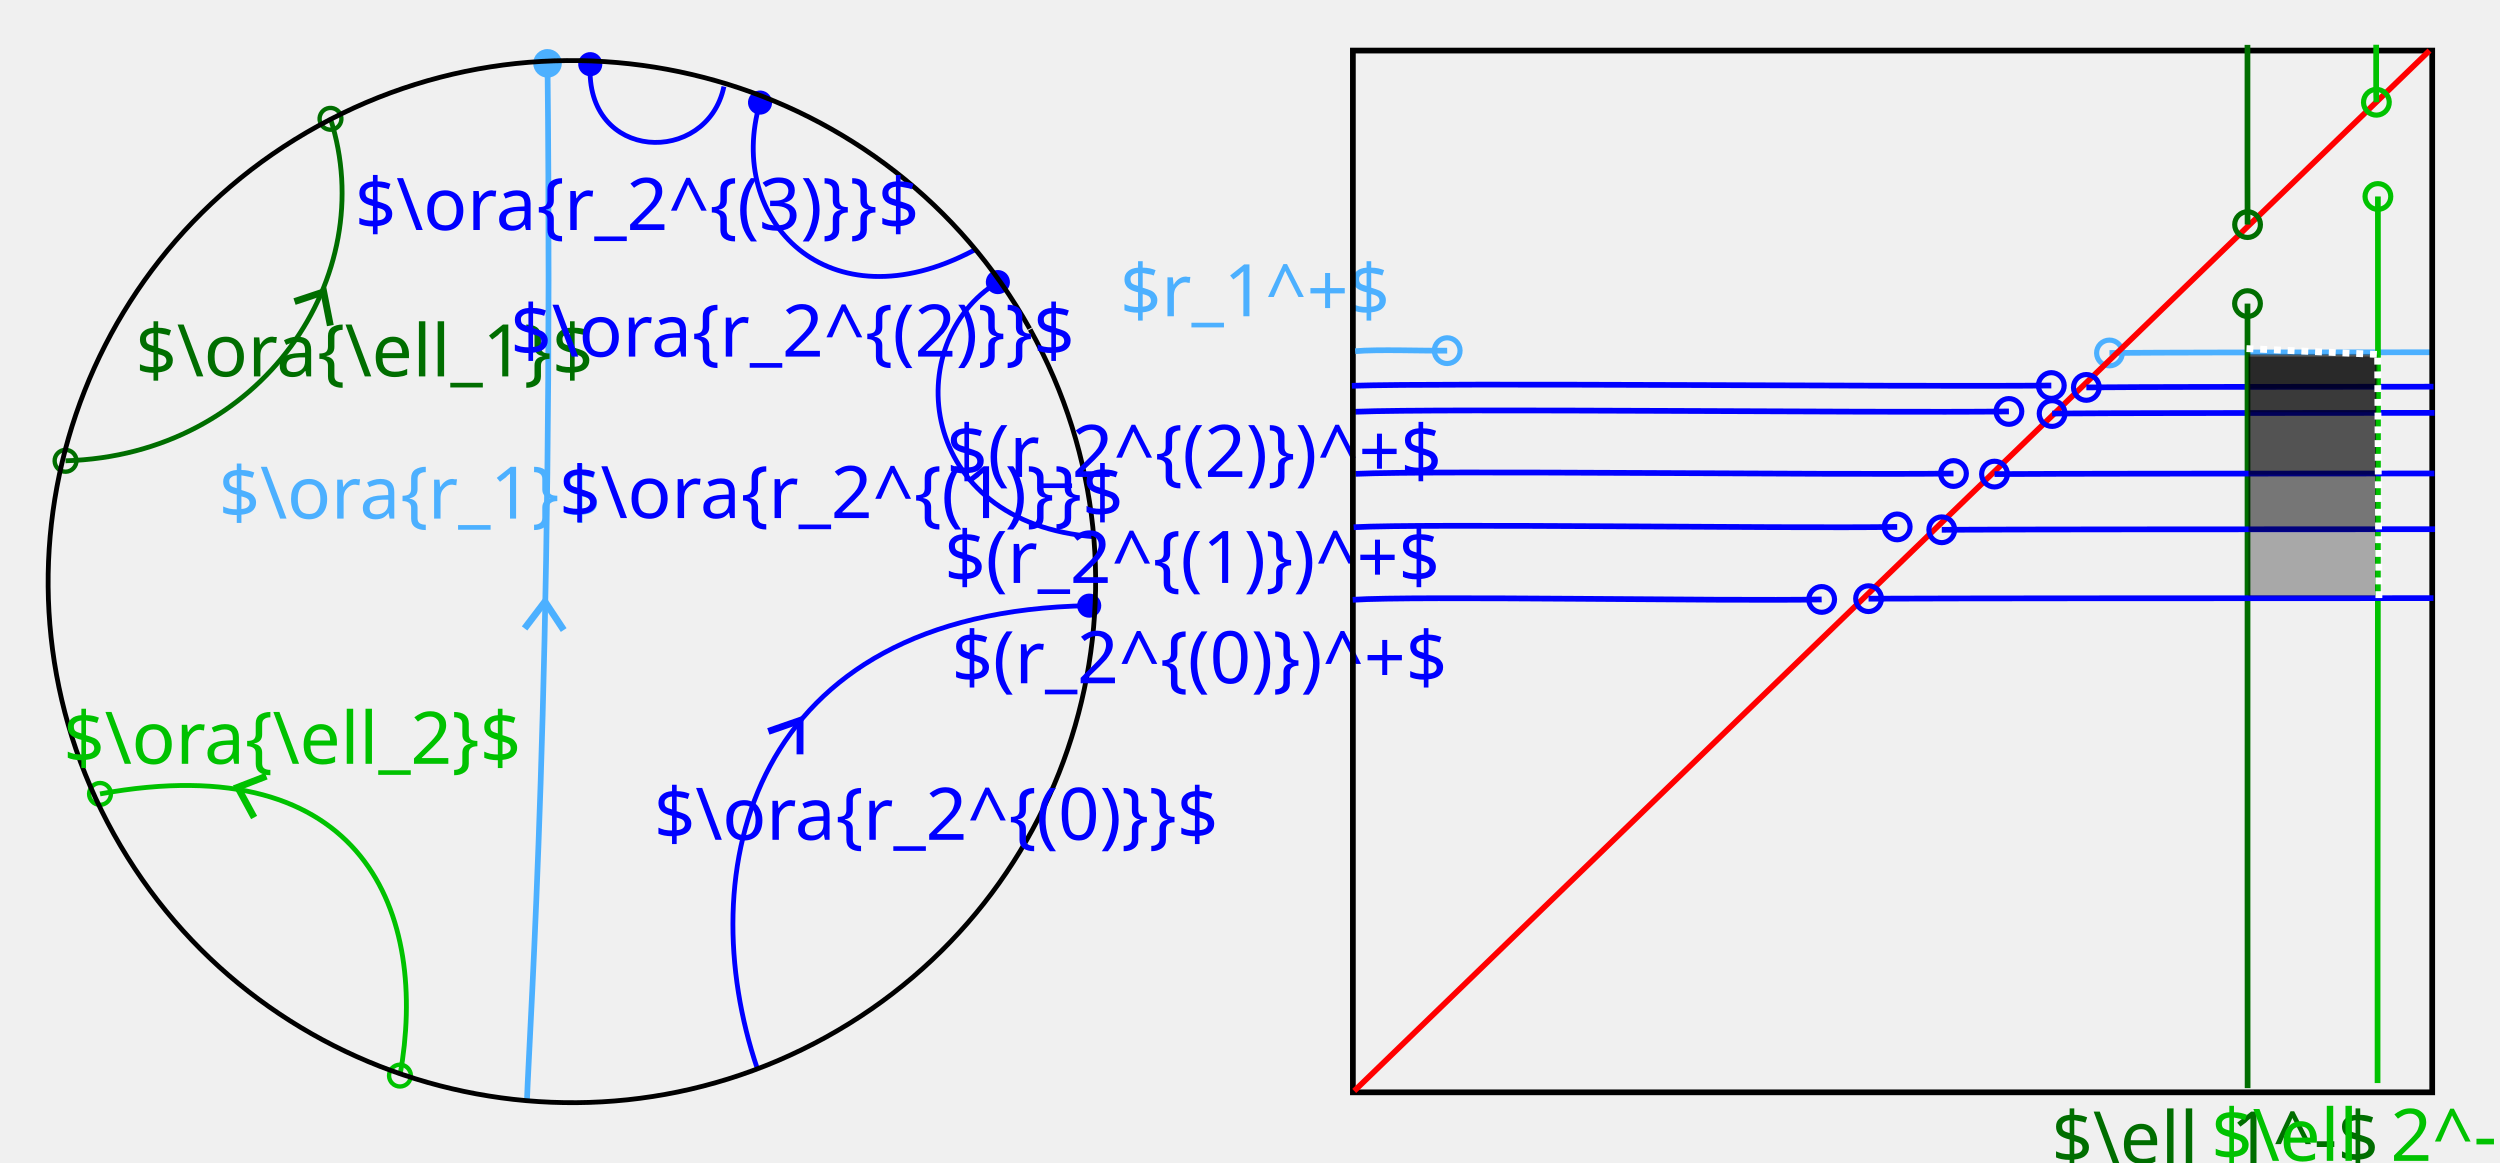
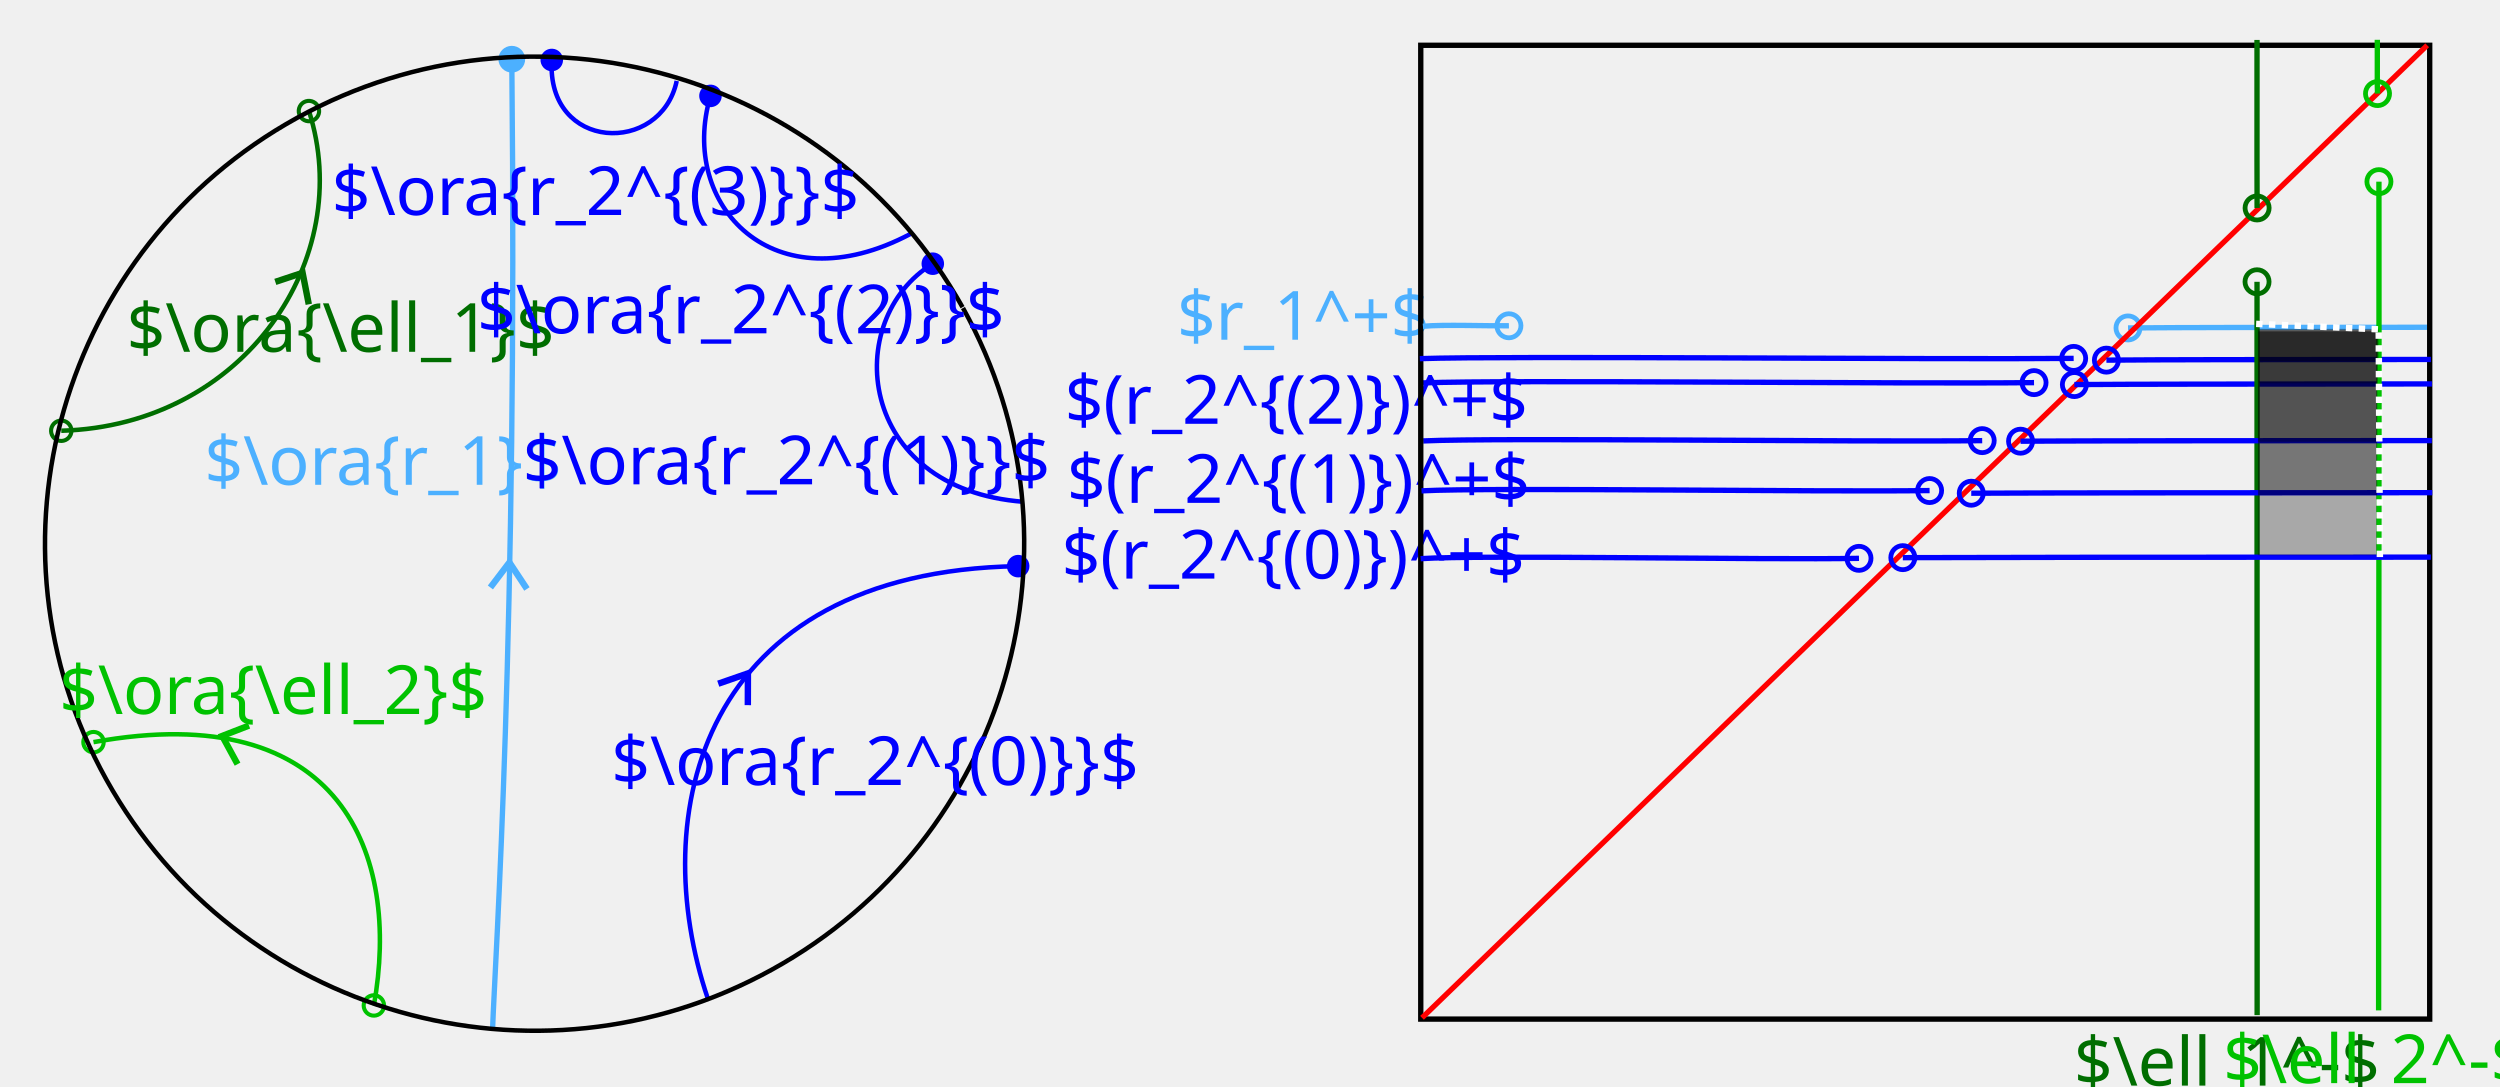
- <svg xmlns="http://www.w3.org/2000/svg" width="4.3in" height="2in" viewBox="0 0 109.22 50.8" version="1.1" id="svg1">
+ <svg xmlns="http://www.w3.org/2000/svg" width="4.6in" height="2in" viewBox="0 0 116.84 50.8" version="1.1" id="svg1">
  <defs id="defs1">
    <clipPath clipPathUnits="userSpaceOnUse" id="clipPath52">
      <path id="path52" style="stroke-width:0.1;stroke-linecap:square;paint-order:markers fill stroke;stop-color:#000000" d="m -880.828,-187.298 h 1640.84 v 73.282 h -1640.84 z" />
    </clipPath>
    <rect x="644.477" y="100.005" width="63.64" height="68.69" id="rect4" />
    <rect x="644.477" y="100.005" width="63.64" height="68.69" id="rect4-5" />
    <rect x="644.477" y="100.005" width="63.64" height="68.69" id="rect4-5-6" />
    <rect x="644.477" y="100.005" width="63.64" height="68.69" id="rect4-5-6-1" />
    <rect x="644.477" y="100.005" width="63.64" height="68.69" id="rect4-5-6-1-0" />
    <rect x="644.477" y="100.005" width="63.64" height="68.69" id="rect4-9" />
    <rect x="644.477" y="100.005" width="63.64" height="68.69" id="rect4-5-6-9" />
    <rect x="644.477" y="100.005" width="63.64" height="68.69" id="rect4-5-6-1-0-8" />
    <marker style="overflow:visible" id="ColoredDot-0" refX="0" refY="0" orient="auto" markerWidth="1" markerHeight="1" viewBox="0 0 1 1" preserveAspectRatio="xMidYMid">
      <path transform="scale(0.45)" style="fill:context-fill;fill-rule:evenodd;stroke:context-stroke;stroke-width:2" d="M 5,0 C 5,2.76 2.76,5 0,5 -2.76,5 -5,2.76 -5,0 c 0,-2.76 2.3,-5 5,-5 2.76,0 5,2.24 5,5 z" id="path20-1" />
    </marker>
    <marker style="overflow:visible" id="marker4-6-8-9-7-7" refX="0" refY="0" orient="auto-start-reverse" markerWidth="1" markerHeight="1" viewBox="0 0 1 1" preserveAspectRatio="xMidYMid">
      <path transform="scale(0.7)" d="M -2,-4 9,0 -2,4 c 2,-2.33 2,-5.66 0,-8 z" style="fill:context-stroke;fill-rule:evenodd;stroke:none" id="path4-9-0-6-7-8" />
    </marker>
    <marker style="overflow:visible" id="ColoredDot-77-1-5" refX="0" refY="0" orient="auto" markerWidth="1" markerHeight="1" viewBox="0 0 1 1" preserveAspectRatio="xMidYMid">
      <path transform="scale(0.45)" style="fill:context-fill;fill-rule:evenodd;stroke:context-stroke;stroke-width:2" d="M 5,0 C 5,2.76 2.76,5 0,5 -2.76,5 -5,2.76 -5,0 c 0,-2.76 2.3,-5 5,-5 2.76,0 5,2.24 5,5 z" id="path20-9-6-6" />
    </marker>
    <marker style="overflow:visible" id="marker4-6-8-6-3" refX="0" refY="0" orient="auto-start-reverse" markerWidth="1" markerHeight="1" viewBox="0 0 1 1" preserveAspectRatio="xMidYMid">
      <path transform="scale(0.7)" d="M -2,-4 9,0 -2,4 c 2,-2.33 2,-5.66 0,-8 z" style="fill:context-stroke;fill-rule:evenodd;stroke:none" id="path4-9-0-3-7" />
    </marker>
    <marker style="overflow:visible" id="ColoredDot-6-5" refX="0" refY="0" orient="auto" markerWidth="1" markerHeight="1" viewBox="0 0 1 1" preserveAspectRatio="xMidYMid">
      <path transform="scale(0.45)" style="fill:context-fill;fill-rule:evenodd;stroke:context-stroke;stroke-width:2" d="M 5,0 C 5,2.76 2.76,5 0,5 -2.76,5 -5,2.76 -5,0 c 0,-2.76 2.3,-5 5,-5 2.76,0 5,2.24 5,5 z" id="path20-7-3" />
    </marker>
    <marker style="overflow:visible" id="marker4" refX="0" refY="0" orient="auto" markerWidth="1" markerHeight="1" viewBox="0 0 1 1" preserveAspectRatio="xMidYMid">
      <path transform="scale(0.45)" style="fill:context-fill;fill-rule:evenodd;stroke:context-stroke;stroke-width:2" d="M 5,0 C 5,2.76 2.76,5 0,5 -2.76,5 -5,2.76 -5,0 c 0,-2.76 2.3,-5 5,-5 2.76,0 5,2.24 5,5 z" id="path4" />
    </marker>
    <marker style="overflow:visible" id="marker4-6-8-9-7-8" refX="0" refY="0" orient="auto-start-reverse" markerWidth="1" markerHeight="1" viewBox="0 0 1 1" preserveAspectRatio="xMidYMid">
      <path transform="scale(0.7)" d="M -2,-4 9,0 -2,4 c 2,-2.33 2,-5.66 0,-8 z" style="fill:context-stroke;fill-rule:evenodd;stroke:none" id="path4-9-0-6-7-9" />
    </marker>
    <marker style="overflow:visible" id="ColoredDot-77-1-1" refX="0" refY="0" orient="auto" markerWidth="1" markerHeight="1" viewBox="0 0 1 1" preserveAspectRatio="xMidYMid">
      <path transform="scale(0.45)" style="fill:context-fill;fill-rule:evenodd;stroke:context-stroke;stroke-width:2" d="M 5,0 C 5,2.76 2.76,5 0,5 -2.76,5 -5,2.76 -5,0 c 0,-2.76 2.3,-5 5,-5 2.76,0 5,2.24 5,5 z" id="path20-9-6-5" />
    </marker>
    <marker style="overflow:visible" id="marker4-6-8-0" refX="0" refY="0" orient="auto-start-reverse" markerWidth="1" markerHeight="1" viewBox="0 0 1 1" preserveAspectRatio="xMidYMid">
      <path transform="scale(0.7)" d="M -2,-4 9,0 -2,4 c 2,-2.33 2,-5.66 0,-8 z" style="fill:context-stroke;fill-rule:evenodd;stroke:none" id="path4-9-0-1" />
    </marker>
    <marker style="overflow:visible" id="marker5" refX="0" refY="0" orient="auto" markerWidth="1" markerHeight="1" viewBox="0 0 1 1" preserveAspectRatio="xMidYMid">
      <path transform="scale(0.45)" style="fill:context-fill;fill-rule:evenodd;stroke:context-stroke;stroke-width:2" d="M 5,0 C 5,2.76 2.76,5 0,5 -2.76,5 -5,2.76 -5,0 c 0,-2.76 2.3,-5 5,-5 2.76,0 5,2.24 5,5 z" id="path5" />
    </marker>
    <marker style="overflow:visible" id="ColoredDot-7" refX="0" refY="0" orient="auto" markerWidth="1" markerHeight="1" viewBox="0 0 1 1" preserveAspectRatio="xMidYMid">
      <path transform="scale(0.45)" style="fill:context-fill;fill-rule:evenodd;stroke:context-stroke;stroke-width:2" d="M 5,0 C 5,2.76 2.76,5 0,5 -2.76,5 -5,2.76 -5,0 c 0,-2.76 2.3,-5 5,-5 2.76,0 5,2.24 5,5 z" id="path20-8" />
    </marker>
    <marker style="overflow:visible" id="Dot" refX="0" refY="0" orient="auto" markerWidth="1" markerHeight="1" viewBox="0 0 1 1" preserveAspectRatio="xMidYMid">
      <path transform="scale(0.5)" style="fill:context-stroke;fill-rule:evenodd;stroke:none" d="M 5,0 C 5,2.76 2.76,5 0,5 -2.76,5 -5,2.76 -5,0 c 0,-2.76 2.3,-5 5,-5 2.76,0 5,2.24 5,5 z" id="path17" />
    </marker>
    <marker style="overflow:visible" id="marker4-6" refX="0" refY="0" orient="auto-start-reverse" markerWidth="1" markerHeight="1" viewBox="0 0 1 1" preserveAspectRatio="xMidYMid">
      <path transform="scale(0.7)" d="M -2,-4 9,0 -2,4 c 2,-2.33 2,-5.66 0,-8 z" style="fill:context-stroke;fill-rule:evenodd;stroke:none" id="path4-9" />
    </marker>
    <marker style="overflow:visible" id="marker4-6-8-9-8" refX="0" refY="0" orient="auto-start-reverse" markerWidth="1" markerHeight="1" viewBox="0 0 1 1" preserveAspectRatio="xMidYMid">
      <path transform="scale(0.7)" d="M -2,-4 9,0 -2,4 c 2,-2.33 2,-5.66 0,-8 z" style="fill:context-stroke;fill-rule:evenodd;stroke:none" id="path4-9-0-6-76" />
    </marker>
    <marker style="overflow:visible" id="ColoredDot-77-2" refX="0" refY="0" orient="auto" markerWidth="1" markerHeight="1" viewBox="0 0 1 1" preserveAspectRatio="xMidYMid">
      <path transform="scale(0.45)" style="fill:context-fill;fill-rule:evenodd;stroke:context-stroke;stroke-width:2" d="M 5,0 C 5,2.76 2.76,5 0,5 -2.76,5 -5,2.76 -5,0 c 0,-2.76 2.3,-5 5,-5 2.76,0 5,2.24 5,5 z" id="path20-9-691" />
    </marker>
    <marker style="overflow:visible" id="Dot-0" refX="0" refY="0" orient="auto" markerWidth="1" markerHeight="1" viewBox="0 0 1 1" preserveAspectRatio="xMidYMid">
      <path transform="scale(0.5)" style="fill:context-stroke;fill-rule:evenodd;stroke:none" d="M 5,0 C 5,2.76 2.76,5 0,5 -2.76,5 -5,2.76 -5,0 c 0,-2.76 2.3,-5 5,-5 2.76,0 5,2.24 5,5 z" id="path17-0" />
    </marker>
    <marker style="overflow:visible" id="marker4-6-8-9-7-7-9" refX="0" refY="0" orient="auto-start-reverse" markerWidth="1" markerHeight="1" viewBox="0 0 1 1" preserveAspectRatio="xMidYMid">
      <path transform="scale(0.7)" d="M -2,-4 9,0 -2,4 c 2,-2.33 2,-5.66 0,-8 z" style="fill:context-stroke;fill-rule:evenodd;stroke:none" id="path4-9-0-6-7-8-1" />
    </marker>
    <marker style="overflow:visible" id="ColoredDot-77-1-5-7" refX="0" refY="0" orient="auto" markerWidth="1" markerHeight="1" viewBox="0 0 1 1" preserveAspectRatio="xMidYMid">
      <path transform="scale(0.45)" style="fill:context-fill;fill-rule:evenodd;stroke:context-stroke;stroke-width:2" d="M 5,0 C 5,2.76 2.76,5 0,5 -2.76,5 -5,2.76 -5,0 c 0,-2.76 2.3,-5 5,-5 2.76,0 5,2.24 5,5 z" id="path20-9-6-6-3" />
    </marker>
    <marker style="overflow:visible" id="marker4-6-8-9-7-8-7" refX="0" refY="0" orient="auto-start-reverse" markerWidth="1" markerHeight="1" viewBox="0 0 1 1" preserveAspectRatio="xMidYMid">
      <path transform="scale(0.7)" d="M -2,-4 9,0 -2,4 c 2,-2.33 2,-5.66 0,-8 z" style="fill:context-stroke;fill-rule:evenodd;stroke:none" id="path4-9-0-6-7-9-9" />
    </marker>
    <marker style="overflow:visible" id="ColoredDot-77-1-1-6" refX="0" refY="0" orient="auto" markerWidth="1" markerHeight="1" viewBox="0 0 1 1" preserveAspectRatio="xMidYMid">
      <path transform="scale(0.45)" style="fill:context-fill;fill-rule:evenodd;stroke:context-stroke;stroke-width:2" d="M 5,0 C 5,2.76 2.76,5 0,5 -2.76,5 -5,2.76 -5,0 c 0,-2.76 2.3,-5 5,-5 2.76,0 5,2.24 5,5 z" id="path20-9-6-5-2" />
    </marker>
    <marker style="overflow:visible" id="marker4-6-8-9-7-8-1" refX="0" refY="0" orient="auto-start-reverse" markerWidth="1" markerHeight="1" viewBox="0 0 1 1" preserveAspectRatio="xMidYMid">
      <path transform="scale(0.7)" d="M -2,-4 9,0 -2,4 c 2,-2.33 2,-5.66 0,-8 z" style="fill:context-stroke;fill-rule:evenodd;stroke:none" id="path4-9-0-6-7-9-7" />
    </marker>
    <marker style="overflow:visible" id="ColoredDot-77-1-1-8" refX="0" refY="0" orient="auto" markerWidth="1" markerHeight="1" viewBox="0 0 1 1" preserveAspectRatio="xMidYMid">
      <path transform="scale(0.45)" style="fill:context-fill;fill-rule:evenodd;stroke:context-stroke;stroke-width:2" d="M 5,0 C 5,2.76 2.76,5 0,5 -2.76,5 -5,2.76 -5,0 c 0,-2.76 2.3,-5 5,-5 2.76,0 5,2.24 5,5 z" id="path20-9-6-5-7" />
    </marker>
    <marker style="overflow:visible" id="marker4-6-8-9-7-8-1-1" refX="0" refY="0" orient="auto-start-reverse" markerWidth="1" markerHeight="1" viewBox="0 0 1 1" preserveAspectRatio="xMidYMid">
      <path transform="scale(0.7)" d="M -2,-4 9,0 -2,4 c 2,-2.33 2,-5.66 0,-8 z" style="fill:context-stroke;fill-rule:evenodd;stroke:none" id="path4-9-0-6-7-9-7-9" />
    </marker>
    <marker style="overflow:visible" id="ColoredDot-77-1-1-8-9" refX="0" refY="0" orient="auto" markerWidth="1" markerHeight="1" viewBox="0 0 1 1" preserveAspectRatio="xMidYMid">
      <path transform="scale(0.45)" style="fill:context-fill;fill-rule:evenodd;stroke:context-stroke;stroke-width:2" d="M 5,0 C 5,2.76 2.76,5 0,5 -2.76,5 -5,2.76 -5,0 c 0,-2.76 2.3,-5 5,-5 2.76,0 5,2.24 5,5 z" id="path20-9-6-5-7-1" />
    </marker>
    <marker style="overflow:visible" id="marker4-6-8-9-7-8-1-1-9" refX="0" refY="0" orient="auto-start-reverse" markerWidth="1" markerHeight="1" viewBox="0 0 1 1" preserveAspectRatio="xMidYMid">
      <path transform="scale(0.7)" d="M -2,-4 9,0 -2,4 c 2,-2.33 2,-5.66 0,-8 z" style="fill:context-stroke;fill-rule:evenodd;stroke:none" id="path4-9-0-6-7-9-7-9-5" />
    </marker>
    <marker style="overflow:visible" id="ColoredDot-77-1-1-8-9-0" refX="0" refY="0" orient="auto" markerWidth="1" markerHeight="1" viewBox="0 0 1 1" preserveAspectRatio="xMidYMid">
      <path transform="scale(0.45)" style="fill:context-fill;fill-rule:evenodd;stroke:context-stroke;stroke-width:2" d="M 5,0 C 5,2.76 2.76,5 0,5 -2.76,5 -5,2.76 -5,0 c 0,-2.76 2.3,-5 5,-5 2.76,0 5,2.24 5,5 z" id="path20-9-6-5-7-1-4" />
    </marker>
    <marker style="overflow:visible" id="marker4-6-8-0-1" refX="0" refY="0" orient="auto-start-reverse" markerWidth="1" markerHeight="1" viewBox="0 0 1 1" preserveAspectRatio="xMidYMid">
      <path transform="scale(0.7)" d="M -2,-4 9,0 -2,4 c 2,-2.33 2,-5.66 0,-8 z" style="fill:context-stroke;fill-rule:evenodd;stroke:none" id="path4-9-0-1-4" />
    </marker>
    <marker style="overflow:visible" id="ColoredDot-0-3" refX="0" refY="0" orient="auto" markerWidth="1" markerHeight="1" viewBox="0 0 1 1" preserveAspectRatio="xMidYMid">
      <path transform="scale(0.45)" style="fill:context-fill;fill-rule:evenodd;stroke:context-stroke;stroke-width:2" d="M 5,0 C 5,2.76 2.76,5 0,5 -2.76,5 -5,2.76 -5,0 c 0,-2.76 2.3,-5 5,-5 2.76,0 5,2.24 5,5 z" id="path20-1-9" />
    </marker>
    <marker style="overflow:visible" id="marker4-6-8-0-9" refX="0" refY="0" orient="auto-start-reverse" markerWidth="1" markerHeight="1" viewBox="0 0 1 1" preserveAspectRatio="xMidYMid">
      <path transform="scale(0.7)" d="M -2,-4 9,0 -2,4 c 2,-2.33 2,-5.66 0,-8 z" style="fill:context-stroke;fill-rule:evenodd;stroke:none" id="path4-9-0-1-2" />
    </marker>
    <marker style="overflow:visible" id="ColoredDot-0-6" refX="0" refY="0" orient="auto" markerWidth="1" markerHeight="1" viewBox="0 0 1 1" preserveAspectRatio="xMidYMid">
      <path transform="scale(0.45)" style="fill:context-fill;fill-rule:evenodd;stroke:context-stroke;stroke-width:2" d="M 5,0 C 5,2.76 2.76,5 0,5 -2.76,5 -5,2.76 -5,0 c 0,-2.76 2.3,-5 5,-5 2.76,0 5,2.24 5,5 z" id="path20-1-0" />
    </marker>
    <marker style="overflow:visible" id="marker4-6-8-0-9-5" refX="0" refY="0" orient="auto-start-reverse" markerWidth="1" markerHeight="1" viewBox="0 0 1 1" preserveAspectRatio="xMidYMid">
      <path transform="scale(0.7)" d="M -2,-4 9,0 -2,4 c 2,-2.33 2,-5.66 0,-8 z" style="fill:context-stroke;fill-rule:evenodd;stroke:none" id="path4-9-0-1-2-5" />
    </marker>
    <marker style="overflow:visible" id="ColoredDot-0-6-9" refX="0" refY="0" orient="auto" markerWidth="1" markerHeight="1" viewBox="0 0 1 1" preserveAspectRatio="xMidYMid">
      <path transform="scale(0.45)" style="fill:context-fill;fill-rule:evenodd;stroke:context-stroke;stroke-width:2" d="M 5,0 C 5,2.76 2.76,5 0,5 -2.76,5 -5,2.76 -5,0 c 0,-2.76 2.3,-5 5,-5 2.76,0 5,2.24 5,5 z" id="path20-1-0-2" />
    </marker>
    <marker style="overflow:visible" id="marker4-6-8-0-5" refX="0" refY="0" orient="auto-start-reverse" markerWidth="1" markerHeight="1" viewBox="0 0 1 1" preserveAspectRatio="xMidYMid">
      <path transform="scale(0.7)" d="M -2,-4 9,0 -2,4 c 2,-2.33 2,-5.66 0,-8 z" style="fill:context-stroke;fill-rule:evenodd;stroke:none" id="path4-9-0-1-3" />
    </marker>
    <marker style="overflow:visible" id="ColoredDot-0-1" refX="0" refY="0" orient="auto" markerWidth="1" markerHeight="1" viewBox="0 0 1 1" preserveAspectRatio="xMidYMid">
      <path transform="scale(0.45)" style="fill:context-fill;fill-rule:evenodd;stroke:context-stroke;stroke-width:2" d="M 5,0 C 5,2.76 2.76,5 0,5 -2.76,5 -5,2.76 -5,0 c 0,-2.76 2.3,-5 5,-5 2.76,0 5,2.24 5,5 z" id="path20-1-8" />
    </marker>
    <marker style="overflow:visible" id="Dot-2" refX="0" refY="0" orient="auto" markerWidth="1" markerHeight="1" viewBox="0 0 1 1" preserveAspectRatio="xMidYMid">
      <path transform="scale(0.5)" style="fill:context-stroke;fill-rule:evenodd;stroke:none" d="M 5,0 C 5,2.76 2.76,5 0,5 -2.76,5 -5,2.76 -5,0 c 0,-2.76 2.3,-5 5,-5 2.76,0 5,2.24 5,5 z" id="path17-7" />
    </marker>
    <marker style="overflow:visible" id="Dot-2-1" refX="0" refY="0" orient="auto" markerWidth="1" markerHeight="1" viewBox="0 0 1 1" preserveAspectRatio="xMidYMid">
      <path transform="scale(0.5)" style="fill:context-stroke;fill-rule:evenodd;stroke:none" d="M 5,0 C 5,2.76 2.76,5 0,5 -2.76,5 -5,2.76 -5,0 c 0,-2.76 2.3,-5 5,-5 2.76,0 5,2.24 5,5 z" id="path17-7-4" />
    </marker>
    <marker style="overflow:visible" id="Dot-2-1-3" refX="0" refY="0" orient="auto" markerWidth="1" markerHeight="1" viewBox="0 0 1 1" preserveAspectRatio="xMidYMid">
      <path transform="scale(0.5)" style="fill:context-stroke;fill-rule:evenodd;stroke:none" d="M 5,0 C 5,2.76 2.76,5 0,5 -2.76,5 -5,2.76 -5,0 c 0,-2.76 2.3,-5 5,-5 2.76,0 5,2.24 5,5 z" id="path17-7-4-2" />
    </marker>
  </defs>
  <g id="layer1" transform="translate(-12.10939,6.048508)">
    <path style="fill:none;stroke:#0000ff;stroke-width:0.211;stroke-dasharray:none;stroke-opacity:1;marker-end:url(#Dot)" d="M 45.187,40.613 C 42.3,32.075 44.753,20.674 59.694,20.411" id="path3-6" />
    <path style="fill:none;stroke:#0000ff;stroke-width:0.211;stroke-dasharray:none;stroke-opacity:1;marker-end:url(#Dot-2)" d="M 59.952,17.404 C 52.108,16.818 51.427,8.878 55.704,6.276" id="path3-6-0" />
    <path style="fill:none;stroke:#0000ff;stroke-width:0.211;stroke-dasharray:none;stroke-opacity:1;marker-end:url(#Dot-2-1)" d="m 54.661,4.884 c -6.394,3.39 -10.864,-1.323 -9.347,-6.451" id="path3-6-0-7" />
    <path style="fill:none;stroke:#0000ff;stroke-width:0.211;stroke-dasharray:none;stroke-opacity:1;marker-end:url(#Dot-2-1-3)" d="m 43.736,-2.266 c -0.735,3.483 -6.094,3.307 -5.839,-0.979" id="path3-6-0-7-5" />
    <path style="fill:none;fill-opacity:1;stroke:#4cb0ff;stroke-width:0.25;stroke-dasharray:none;stroke-opacity:1;marker-mid:url(#marker4-6);marker-end:url(#Dot-0)" d="m 35.13,42.062 c 0.117,-3.37 1.178,-18.582 0.899,-45.343" id="path3-6-2" />
-     <path style="fill:none;fill-opacity:1;stroke:#0000ff;stroke-width:0.25;stroke-dasharray:none;stroke-opacity:1;marker-mid:url(#marker4-6-8-0);marker-end:url(#ColoredDot-0)" d="m 71.316,11.94 c 3.775,-0.154 22.61,0.057 28.559,-0.013" id="path3-6-2-6-4" />
-     <path style="fill:none;fill-opacity:1;stroke:#0000ff;stroke-width:0.25;stroke-dasharray:none;stroke-opacity:1;marker-mid:url(#marker4-6-8-0-1);marker-end:url(#ColoredDot-0-3)" d="m 71.326,14.653 c 3.453,-0.161 20.684,0.06 26.127,-0.014" id="path3-6-2-6-4-1" />
-     <path style="fill:none;fill-opacity:1;stroke:#4cb0ff;stroke-width:0.25;stroke-dasharray:none;stroke-opacity:1;marker-mid:url(#marker4-6-8-9-8);marker-end:url(#ColoredDot-77-2);stroke-dashoffset:0" d="m 118.432,9.341 c -8.511,0.008 -11.439,0.008 -14.164,0.031" id="path3-6-2-6-9-98" />
+     <path style="fill:none;fill-opacity:1;stroke:#0000ff;stroke-width:0.25;stroke-dasharray:none;stroke-opacity:1;marker-mid:url(#marker4-6-8-0);marker-end:url(#ColoredDot-0)" d="m 78.613,11.847 c 3.775,-0.154 22.61,0.057 28.559,-0.013" id="path3-6-2-6-4" />
+     <path style="fill:none;fill-opacity:1;stroke:#0000ff;stroke-width:0.25;stroke-dasharray:none;stroke-opacity:1;marker-mid:url(#marker4-6-8-0-1);marker-end:url(#ColoredDot-0-3)" d="m 78.622,14.559 c 3.453,-0.161 20.684,0.06 26.127,-0.014" id="path3-6-2-6-4-1" />
+     <path style="fill:none;fill-opacity:1;stroke:#4cb0ff;stroke-width:0.25;stroke-dasharray:none;stroke-dashoffset:0;stroke-opacity:1;marker-mid:url(#marker4-6-8-9-8);marker-end:url(#ColoredDot-77-2)" d="m 125.728,9.247 c -8.511,0.008 -11.439,0.008 -14.164,0.031" id="path3-6-2-6-9-98" />
    <path style="fill:none;stroke:#006e00;stroke-width:0.212;stroke-dasharray:none;stroke-opacity:1;marker-start:url(#marker5);marker-mid:url(#marker4);marker-end:url(#ColoredDot-0)" d="M 26.548,-0.858 C 28.751,6.002 23.573,13.833 14.973,14.083" id="path4-0-1" />
    <path style="fill:none;stroke:#00c200;stroke-width:0.212;stroke-dasharray:none;stroke-opacity:1;marker-start:url(#marker5);marker-mid:url(#marker4-6);marker-end:url(#ColoredDot-7)" d="M 16.479,28.636 C 28.066,26.522 30.851,33.888 29.583,40.942" id="path4-0-1-6" />
    <path style="fill:none;stroke:#000000;stroke-width:0.211;stroke-dasharray:none;stroke-opacity:1" id="path15-3" d="M 57.115,8.347 A 22.878,22.76 0 0 1 48.176,39.273 22.878,22.76 0 0 1 17.084,30.395 22.878,22.76 0 0 1 25.994,-0.54 22.878,22.76 0 0 1 57.094,8.31" />
    <text xml:space="preserve" style="font-style:normal;font-weight:normal;font-size:3.175px;line-height:1.25;font-family:sans-serif;text-align:center;text-anchor:middle;fill:#006e00;fill-opacity:1;stroke:none;stroke-width:0.074" x="30.09" y="10.395" id="text1461-1-6">
      <tspan id="tspan1459-1-8" x="30.09" y="10.395" style="font-size:3.175px;text-align:center;text-anchor:middle;fill:#006e00;fill-opacity:1;stroke-width:0.074">$\ora{\ell_1}$</tspan>
    </text>
-     <text xml:space="preserve" style="font-style:normal;font-weight:normal;font-size:3.175px;line-height:1.25;font-family:sans-serif;text-align:center;text-anchor:middle;fill:#006e00;fill-opacity:1;stroke:none;stroke-width:0.074" x="110.947" y="44.779" id="text1461-1-6-4">
-       <tspan id="tspan1459-1-8-0" x="110.947" y="44.779" style="font-size:3.175px;text-align:center;text-anchor:middle;fill:#006e00;fill-opacity:1;stroke-width:0.074">$\ell_1^-$</tspan>
-     </text>
-     <text xml:space="preserve" style="font-style:normal;font-weight:normal;font-size:3.175px;line-height:1.25;font-family:sans-serif;text-align:center;text-anchor:middle;fill:#00c200;fill-opacity:1;stroke:none;stroke-width:0.074" x="117.923" y="44.666" id="text1461-1-6-4-8">
-       <tspan id="tspan1459-1-8-0-5" x="117.923" y="44.666" style="font-size:3.175px;text-align:center;text-anchor:middle;fill:#00c200;fill-opacity:1;stroke-width:0.074">$\ell_2^-$</tspan>
+     <text xml:space="preserve" style="font-style:normal;font-weight:normal;font-size:3.175px;line-height:1.25;font-family:sans-serif;text-align:center;text-anchor:middle;fill:#006e00;fill-opacity:1;stroke:none;stroke-width:0.074" x="118.243" y="44.686" id="text1461-1-6-4">
+       <tspan id="tspan1459-1-8-0" x="118.243" y="44.686" style="font-size:3.175px;text-align:center;text-anchor:middle;fill:#006e00;fill-opacity:1;stroke-width:0.074">$\ell_1^-$</tspan>
+     </text>
+     <text xml:space="preserve" style="font-style:normal;font-weight:normal;font-size:3.175px;line-height:1.25;font-family:sans-serif;text-align:center;text-anchor:middle;fill:#00c200;fill-opacity:1;stroke:none;stroke-width:0.074" x="125.22" y="44.573" id="text1461-1-6-4-8">
+       <tspan id="tspan1459-1-8-0-5" x="125.22" y="44.573" style="font-size:3.175px;text-align:center;text-anchor:middle;fill:#00c200;fill-opacity:1;stroke-width:0.074">$\ell_2^-$</tspan>
    </text>
    <text xml:space="preserve" style="font-style:normal;font-weight:normal;font-size:3.175px;line-height:1.25;font-family:sans-serif;text-align:center;text-anchor:middle;fill:#4cb0ff;fill-opacity:1;stroke:none;stroke-width:0.074" x="32.075" y="16.607" id="text1461-1-6-5">
      <tspan id="tspan1459-1-8-9" x="32.075" y="16.607" style="font-size:3.175px;text-align:center;text-anchor:middle;fill:#4cb0ff;fill-opacity:1;stroke-width:0.074">$\ora{r_1}$</tspan>
    </text>
    <text xml:space="preserve" style="font-style:normal;font-weight:normal;font-size:3.175px;line-height:1.25;font-family:sans-serif;text-align:center;text-anchor:middle;fill:#0000ff;fill-opacity:1;stroke:none;stroke-width:0.074" x="55.066" y="30.639" id="text1461-1-6-5-35">
      <tspan id="tspan1459-1-8-9-8" x="55.066" y="30.639" style="font-size:3.175px;text-align:center;text-anchor:middle;fill:#0000ff;fill-opacity:1;stroke-width:0.074">$\ora{r_2^{(0)}}$</tspan>
    </text>
    <text xml:space="preserve" style="font-style:normal;font-weight:normal;font-size:3.175px;line-height:1.25;font-family:sans-serif;text-align:center;text-anchor:middle;fill:#0000ff;fill-opacity:1;stroke:none;stroke-width:0.074" x="50.925" y="16.585" id="text1461-1-6-5-35-7">
      <tspan id="tspan1459-1-8-9-8-7" x="50.925" y="16.585" style="font-size:3.175px;text-align:center;text-anchor:middle;fill:#0000ff;fill-opacity:1;stroke-width:0.074">$\ora{r_2^{(1)}}$</tspan>
    </text>
    <text xml:space="preserve" style="font-style:normal;font-weight:normal;font-size:3.175px;line-height:1.25;font-family:sans-serif;text-align:center;text-anchor:middle;fill:#0000ff;fill-opacity:1;stroke:none;stroke-width:0.074" x="48.791" y="9.531" id="text1461-1-6-5-35-7-4">
      <tspan id="tspan1459-1-8-9-8-7-5" x="48.791" y="9.531" style="font-size:3.175px;text-align:center;text-anchor:middle;fill:#0000ff;fill-opacity:1;stroke-width:0.074">$\ora{r_2^{(2)}}$</tspan>
    </text>
    <text xml:space="preserve" style="font-style:normal;font-weight:normal;font-size:3.175px;line-height:1.25;font-family:sans-serif;text-align:center;text-anchor:middle;fill:#0000ff;fill-opacity:1;stroke:none;stroke-width:0.074" x="41.999" y="3.998" id="text1461-1-6-5-35-7-4-5">
      <tspan id="tspan1459-1-8-9-8-7-5-9" x="41.999" y="3.998" style="font-size:3.175px;text-align:center;text-anchor:middle;fill:#0000ff;fill-opacity:1;stroke-width:0.074">$\ora{r_2^{(3)}}$</tspan>
    </text>
-     <text xml:space="preserve" style="font-style:normal;font-weight:normal;font-size:3.175px;line-height:1.25;font-family:sans-serif;text-align:center;text-anchor:middle;fill:#4cb0ff;fill-opacity:1;stroke:none;stroke-width:0.074" x="68.994" y="7.768" id="text1461-1-6-5-3">
-       <tspan id="tspan1459-1-8-9-5" x="68.994" y="7.768" style="font-size:3.175px;text-align:center;text-anchor:middle;fill:#4cb0ff;fill-opacity:1;stroke-width:0.074">$r_1^+$</tspan>
-     </text>
-     <text xml:space="preserve" style="font-style:normal;font-weight:normal;font-size:3.175px;line-height:1.25;font-family:sans-serif;text-align:center;text-anchor:middle;fill:#0000ff;fill-opacity:1;stroke:none;stroke-width:0.074" x="66.565" y="23.798" id="text1461-1-6-5-3-4">
-       <tspan x="66.565" y="23.798" style="font-size:3.175px;text-align:center;text-anchor:middle;fill:#0000ff;fill-opacity:1;stroke-width:0.074" id="tspan9">$(r_2^{(0)})^+$</tspan>
-     </text>
-     <text xml:space="preserve" style="font-style:normal;font-weight:normal;font-size:3.175px;line-height:1.25;font-family:sans-serif;text-align:center;text-anchor:middle;fill:#0000ff;fill-opacity:1;stroke:none;stroke-width:0.074" x="66.251" y="19.417" id="text1461-1-6-5-3-4-6">
-       <tspan x="66.251" y="19.417" style="font-size:3.175px;text-align:center;text-anchor:middle;fill:#0000ff;fill-opacity:1;stroke-width:0.074" id="tspan9-3">$(r_2^{(1)})^+$</tspan>
-     </text>
-     <text xml:space="preserve" style="font-style:normal;font-weight:normal;font-size:3.175px;line-height:1.25;font-family:sans-serif;text-align:center;text-anchor:middle;fill:#0000ff;fill-opacity:1;stroke:none;stroke-width:0.074" x="66.337" y="14.787" id="text1461-1-6-5-3-4-6-4">
-       <tspan x="66.337" y="14.787" style="font-size:3.175px;text-align:center;text-anchor:middle;fill:#0000ff;fill-opacity:1;stroke-width:0.074" id="tspan9-3-7">$(r_2^{(2)})^+$</tspan>
+     <text xml:space="preserve" style="font-style:normal;font-weight:normal;font-size:3.175px;line-height:1.25;font-family:sans-serif;text-align:center;text-anchor:middle;fill:#4cb0ff;fill-opacity:1;stroke:none;stroke-width:0.074" x="75.074" y="9.826" id="text1461-1-6-5-3">
+       <tspan id="tspan1459-1-8-9-5" x="75.074" y="9.826" style="font-size:3.175px;text-align:center;text-anchor:middle;fill:#4cb0ff;fill-opacity:1;stroke-width:0.074">$r_1^+$</tspan>
+     </text>
+     <text xml:space="preserve" style="font-style:normal;font-weight:normal;font-size:3.175px;line-height:1.25;font-family:sans-serif;text-align:center;text-anchor:middle;fill:#0000ff;fill-opacity:1;stroke:none;stroke-width:0.074" x="74.61" y="20.991" id="text1461-1-6-5-3-4">
+       <tspan x="74.61" y="20.991" style="font-size:3.175px;text-align:center;text-anchor:middle;fill:#0000ff;fill-opacity:1;stroke-width:0.074" id="tspan9">$(r_2^{(0)})^+$</tspan>
+     </text>
+     <text xml:space="preserve" style="font-style:normal;font-weight:normal;font-size:3.175px;line-height:1.25;font-family:sans-serif;text-align:center;text-anchor:middle;fill:#0000ff;fill-opacity:1;stroke:none;stroke-width:0.074" x="74.857" y="17.453" id="text1461-1-6-5-3-4-6">
+       <tspan x="74.857" y="17.453" style="font-size:3.175px;text-align:center;text-anchor:middle;fill:#0000ff;fill-opacity:1;stroke-width:0.074" id="tspan9-3">$(r_2^{(1)})^+$</tspan>
+     </text>
+     <text xml:space="preserve" style="font-style:normal;font-weight:normal;font-size:3.175px;line-height:1.25;font-family:sans-serif;text-align:center;text-anchor:middle;fill:#0000ff;fill-opacity:1;stroke:none;stroke-width:0.074" x="74.756" y="13.758" id="text1461-1-6-5-3-4-6-4">
+       <tspan x="74.756" y="13.758" style="font-size:3.175px;text-align:center;text-anchor:middle;fill:#0000ff;fill-opacity:1;stroke-width:0.074" id="tspan9-3-7">$(r_2^{(2)})^+$</tspan>
    </text>
    <text xml:space="preserve" style="font-style:normal;font-weight:normal;font-size:3.175px;line-height:1.25;font-family:sans-serif;text-align:center;text-anchor:middle;fill:#00c200;fill-opacity:1;stroke:none;stroke-width:0.074;stroke-dasharray:none" x="26.937" y="27.32" id="text1461-1-6-8">
      <tspan id="tspan1459-1-8-4" x="26.937" y="27.32" style="font-size:3.175px;text-align:center;text-anchor:middle;fill:#00c200;fill-opacity:1;stroke-width:0.074;stroke-dasharray:none">$\ora{\ell_2}$</tspan>
    </text>
-     <rect style="fill:none;fill-opacity:1;stroke:#000000;stroke-width:0.25;stroke-dasharray:none;stroke-opacity:1" id="rect8-5" width="47.154" height="45.512" x="71.214" y="-3.839" />
-     <path style="fill:none;fill-opacity:1;stroke:#ff0000;stroke-width:0.25;stroke-dasharray:none;stroke-opacity:1" d="M 71.272,41.614 118.25,-3.839" id="path16" />
-     <path d="m 71.169,10.806 c 4.039,-0.139 24.192,0.052 30.558,-0.012" style="fill:none;fill-opacity:1;stroke:#0000ff;stroke-width:0.25;stroke-dasharray:none;stroke-opacity:1;marker-mid:url(#marker4-6-8-0);marker-end:url(#ColoredDot-0)" id="path18" />
-     <path d="m 71.316,9.295 c 0.964,-0.09 2.994,-0.009 4.018,-0.024" style="fill:none;fill-opacity:1;stroke:#4cb0ff;stroke-width:0.25;stroke-dasharray:none;stroke-opacity:1;marker-mid:url(#marker4-6-8-0-5);marker-end:url(#ColoredDot-0-1);stroke-dashoffset:0" id="path18-7" />
-     <path style="fill:none;fill-opacity:1;stroke:#0000ff;stroke-width:0.25;stroke-dasharray:none;stroke-opacity:1;marker-mid:url(#marker4-6-8-9-7-8);marker-end:url(#ColoredDot-77-1-1)" d="m 118.424,10.845 c -9.113,0.008 -12.248,0.008 -15.166,0.032" id="path3-6-2-6-9-9-1" />
-     <path style="fill:none;fill-opacity:1;stroke:#0000ff;stroke-width:0.25;stroke-dasharray:none;stroke-opacity:1;marker-mid:url(#marker4-6-8-9-7-8-7);marker-end:url(#ColoredDot-77-1-1-6)" d="m 118.472,11.988 c -10.04,0.008 -13.495,0.007 -16.71,0.03" id="path3-6-2-6-9-9-1-7" />
-     <path style="fill:none;fill-opacity:1;stroke:#006e00;stroke-width:0.25;stroke-dasharray:none;stroke-opacity:1;marker-mid:url(#marker4-6-8-6-3);marker-end:url(#ColoredDot-6-5)" d="m 110.303,41.489 c -0.011,-10.67 0.004,-26.333 -0.005,-34.274" id="path3-6-2-6-6" />
-     <path d="m 115.98,41.268 c -0.008,-7.357 0.034,-27.635 0.015,-38.732" style="fill:none;fill-opacity:1;stroke:#00c200;stroke-width:0.25;stroke-dasharray:none;stroke-opacity:1;marker-mid:url(#marker4-6-8-6-3);marker-end:url(#ColoredDot-6-5);stroke-dashoffset:0" id="path19" />
-     <path style="fill:none;fill-opacity:1;stroke:#00c200;stroke-width:0.25;stroke-dasharray:none;stroke-opacity:1;marker-mid:url(#marker4-6-8-9-7-7);marker-end:url(#ColoredDot-77-1-5);stroke-dashoffset:0" d="m 115.92,-4.094 c 0.007,2.109 -0.013,1.837 0.009,2.513" id="path3-6-2-6-9-9-3" />
-     <path style="fill:none;fill-opacity:1;stroke:#006e00;stroke-width:0.25;stroke-dasharray:none;stroke-opacity:1;marker-mid:url(#marker4-6-8-9-7-7-9);marker-end:url(#ColoredDot-77-1-5-7)" d="m 110.297,-4.089 c 0.003,6.592 -0.006,5.742 0.004,7.853" id="path3-6-2-6-9-9-3-4" />
-     <path style="fill:none;fill-opacity:1;stroke:#0000ff;stroke-width:0.25;stroke-dasharray:none;stroke-opacity:1;marker-mid:url(#marker4-6-8-9-7-8-1);marker-end:url(#ColoredDot-77-1-1-8)" d="m 118.466,14.636 c -11.549,0.007 -15.523,0.007 -19.221,0.028" id="path3-6-2-6-9-9-1-3" />
-     <path style="fill:none;fill-opacity:1;stroke:#0000ff;stroke-width:0.25;stroke-dasharray:none;stroke-opacity:1;marker-mid:url(#marker4-6-8-9-7-8-1-1);marker-end:url(#ColoredDot-77-1-1-8-9)" d="m 118.486,17.071 c -12.945,0.007 -17.399,0.006 -21.545,0.026" id="path3-6-2-6-9-9-1-3-6" />
-     <path style="fill:none;fill-opacity:1;stroke:#0000ff;stroke-width:0.25;stroke-dasharray:none;stroke-opacity:1;marker-mid:url(#marker4-6-8-9-7-8-1-1-9);marker-end:url(#ColoredDot-77-1-1-8-9-0)" d="m 118.422,20.083 c -14.829,0.006 -19.931,0.006 -24.679,0.024" id="path3-6-2-6-9-9-1-3-6-5" />
-     <path style="fill:none;fill-opacity:1;stroke:#0000ff;stroke-width:0.25;stroke-dasharray:none;stroke-opacity:1;marker-mid:url(#marker4-6-8-0-9);marker-end:url(#ColoredDot-0-6)" d="m 71.248,16.985 c 3.139,-0.169 18.799,0.063 23.746,-0.014" id="path3-6-2-6-4-6" />
-     <path style="fill:none;fill-opacity:1;stroke:#0000ff;stroke-width:0.25;stroke-dasharray:none;stroke-opacity:1;marker-mid:url(#marker4-6-8-0-9-5);marker-end:url(#ColoredDot-0-6-9)" d="m 71.206,20.155 c 2.708,-0.182 16.22,0.068 20.488,-0.015" id="path3-6-2-6-4-6-8" />
-     <rect style="fill:#000000;fill-opacity:0.299;stroke:none;stroke-width:0.562;stroke-dasharray:none;stroke-opacity:1" id="rect9" width="5.562" height="10.584" x="110.336" y="9.413" />
-     <rect style="fill:#000000;fill-opacity:0.299;stroke:none;stroke-width:0.48;stroke-dasharray:none;stroke-opacity:1" id="rect9-5" width="5.562" height="7.706" x="110.352" y="9.479" />
-     <rect style="fill:#000000;fill-opacity:0.299;stroke:none;stroke-width:0.392;stroke-dasharray:none;stroke-opacity:1" id="rect9-5-7" width="5.562" height="5.143" x="110.352" y="9.545" />
-     <rect style="fill:#000000;fill-opacity:0.299;stroke:none;stroke-width:0.269;stroke-dasharray:none;stroke-opacity:1" id="rect9-5-7-3" width="5.562" height="2.431" x="110.386" y="9.529" />
-     <rect style="fill:#000000;fill-opacity:0.299;stroke:none;stroke-width:0.21;stroke-dasharray:none;stroke-opacity:1" id="rect9-5-7-3-6" width="5.562" height="1.472" x="110.419" y="9.446" />
+     <rect style="fill:none;fill-opacity:1;stroke:#000000;stroke-width:0.25;stroke-dasharray:none;stroke-opacity:1" id="rect8-5" width="47.154" height="45.512" x="78.51" y="-3.932" />
+     <path style="fill:none;fill-opacity:1;stroke:#ff0000;stroke-width:0.25;stroke-dasharray:none;stroke-opacity:1" d="M 78.569,41.521 125.546,-3.932" id="path16" />
+     <path d="m 78.466,10.713 c 4.039,-0.139 24.192,0.052 30.558,-0.012" style="fill:none;fill-opacity:1;stroke:#0000ff;stroke-width:0.25;stroke-dasharray:none;stroke-opacity:1;marker-mid:url(#marker4-6-8-0);marker-end:url(#ColoredDot-0)" id="path18" />
+     <path d="m 78.612,9.201 c 0.964,-0.09 2.994,-0.009 4.018,-0.024" style="fill:none;fill-opacity:1;stroke:#4cb0ff;stroke-width:0.25;stroke-dasharray:none;stroke-dashoffset:0;stroke-opacity:1;marker-mid:url(#marker4-6-8-0-5);marker-end:url(#ColoredDot-0-1)" id="path18-7" />
+     <path style="fill:none;fill-opacity:1;stroke:#0000ff;stroke-width:0.25;stroke-dasharray:none;stroke-opacity:1;marker-mid:url(#marker4-6-8-9-7-8);marker-end:url(#ColoredDot-77-1-1)" d="m 125.72,10.751 c -9.113,0.008 -12.248,0.008 -15.166,0.032" id="path3-6-2-6-9-9-1" />
+     <path style="fill:none;fill-opacity:1;stroke:#0000ff;stroke-width:0.25;stroke-dasharray:none;stroke-opacity:1;marker-mid:url(#marker4-6-8-9-7-8-7);marker-end:url(#ColoredDot-77-1-1-6)" d="m 125.768,11.895 c -10.04,0.008 -13.495,0.007 -16.71,0.03" id="path3-6-2-6-9-9-1-7" />
+     <path style="fill:none;fill-opacity:1;stroke:#006e00;stroke-width:0.25;stroke-dasharray:none;stroke-opacity:1;marker-mid:url(#marker4-6-8-6-3);marker-end:url(#ColoredDot-6-5)" d="m 117.599,41.395 c -0.011,-10.67 0.004,-26.333 -0.005,-34.274" id="path3-6-2-6-6" />
+     <path d="m 123.276,41.174 c -0.008,-7.357 0.034,-27.635 0.015,-38.732" style="fill:none;fill-opacity:1;stroke:#00c200;stroke-width:0.25;stroke-dasharray:none;stroke-dashoffset:0;stroke-opacity:1;marker-mid:url(#marker4-6-8-6-3);marker-end:url(#ColoredDot-6-5)" id="path19" />
+     <path style="fill:none;fill-opacity:1;stroke:#00c200;stroke-width:0.25;stroke-dasharray:none;stroke-dashoffset:0;stroke-opacity:1;marker-mid:url(#marker4-6-8-9-7-7);marker-end:url(#ColoredDot-77-1-5)" d="m 123.216,-4.188 c 0.007,2.109 -0.013,1.837 0.009,2.513" id="path3-6-2-6-9-9-3" />
+     <path style="fill:none;fill-opacity:1;stroke:#006e00;stroke-width:0.25;stroke-dasharray:none;stroke-opacity:1;marker-mid:url(#marker4-6-8-9-7-7-9);marker-end:url(#ColoredDot-77-1-5-7)" d="m 117.593,-4.182 c 0.003,6.592 -0.006,5.742 0.004,7.853" id="path3-6-2-6-9-9-3-4" />
+     <path style="fill:none;fill-opacity:1;stroke:#0000ff;stroke-width:0.25;stroke-dasharray:none;stroke-opacity:1;marker-mid:url(#marker4-6-8-9-7-8-1);marker-end:url(#ColoredDot-77-1-1-8)" d="m 125.763,14.543 c -11.549,0.007 -15.523,0.007 -19.221,0.028" id="path3-6-2-6-9-9-1-3" />
+     <path style="fill:none;fill-opacity:1;stroke:#0000ff;stroke-width:0.25;stroke-dasharray:none;stroke-opacity:1;marker-mid:url(#marker4-6-8-9-7-8-1-1);marker-end:url(#ColoredDot-77-1-1-8-9)" d="m 125.783,16.977 c -12.945,0.007 -17.399,0.006 -21.545,0.026" id="path3-6-2-6-9-9-1-3-6" />
+     <path style="fill:none;fill-opacity:1;stroke:#0000ff;stroke-width:0.25;stroke-dasharray:none;stroke-opacity:1;marker-mid:url(#marker4-6-8-9-7-8-1-1-9);marker-end:url(#ColoredDot-77-1-1-8-9-0)" d="m 125.719,19.99 c -14.829,0.006 -19.931,0.006 -24.679,0.024" id="path3-6-2-6-9-9-1-3-6-5" />
+     <path style="fill:none;fill-opacity:1;stroke:#0000ff;stroke-width:0.25;stroke-dasharray:none;stroke-opacity:1;marker-mid:url(#marker4-6-8-0-9);marker-end:url(#ColoredDot-0-6)" d="m 78.545,16.892 c 3.139,-0.169 18.799,0.063 23.746,-0.014" id="path3-6-2-6-4-6" />
+     <path style="fill:none;fill-opacity:1;stroke:#0000ff;stroke-width:0.25;stroke-dasharray:none;stroke-opacity:1;marker-mid:url(#marker4-6-8-0-9-5);marker-end:url(#ColoredDot-0-6-9)" d="m 78.503,20.061 c 2.708,-0.182 16.22,0.068 20.488,-0.015" id="path3-6-2-6-4-6-8" />
+     <rect style="fill:#000000;fill-opacity:0.299;stroke:none;stroke-width:0.562;stroke-dasharray:none;stroke-opacity:1" id="rect9" width="5.562" height="10.584" x="117.632" y="9.32" />
+     <rect style="fill:#000000;fill-opacity:0.299;stroke:none;stroke-width:0.48;stroke-dasharray:none;stroke-opacity:1" id="rect9-5" width="5.562" height="7.706" x="117.649" y="9.386" />
+     <rect style="fill:#000000;fill-opacity:0.299;stroke:none;stroke-width:0.392;stroke-dasharray:none;stroke-opacity:1" id="rect9-5-7" width="5.562" height="5.143" x="117.649" y="9.452" />
+     <rect style="fill:#000000;fill-opacity:0.299;stroke:none;stroke-width:0.269;stroke-dasharray:none;stroke-opacity:1" id="rect9-5-7-3" width="5.562" height="2.431" x="117.682" y="9.435" />
+     <rect style="fill:#000000;fill-opacity:0.299;stroke:none;stroke-width:0.21;stroke-dasharray:none;stroke-opacity:1" id="rect9-5-7-3-6" width="5.562" height="1.472" x="117.715" y="9.353" />
    <path style="fill:none;stroke:#00c200;stroke-width:0.3;stroke-dasharray:none;stroke-opacity:1" d="M 23.211,29.666 22.494,28.347 23.746,27.861" id="path1" />
    <path style="fill:none;stroke:#006e00;stroke-width:0.3;stroke-dasharray:none;stroke-opacity:1" d="M 26.541,8.174 26.251,6.702 24.977,7.126" id="path1-0" />
    <path style="fill:none;stroke:#4cb0ff;stroke-width:0.3;stroke-dasharray:none;stroke-opacity:1" d="m 35.028,21.407 0.889,-1.169 0.819,1.239" id="path2" />
    <path style="fill:none;stroke:#0000ff;stroke-width:0.3;stroke-dasharray:none;stroke-opacity:1" d="m 45.677,25.905 1.387,-0.482 -0.004,1.485" id="path2-5" />
-     <path style="fill:none;fill-opacity:0.283;stroke:#ffffff;stroke-width:0.3;stroke-dasharray:0.3, 0.3;stroke-dashoffset:0;stroke-opacity:1" d="M 116.039,20.079 115.985,9.465" id="path9-4-9-5" />
-     <path style="fill:none;fill-opacity:0.283;stroke:#ffffff;stroke-width:0.3;stroke-dasharray:0.3, 0.3;stroke-dashoffset:0;stroke-opacity:1" d="M 115.949,9.434 110.023,9.171" id="path9-4-9-1-1" />
+     <path style="fill:none;fill-opacity:0.283;stroke:#ffffff;stroke-width:0.3;stroke-dasharray:0.3, 0.3;stroke-dashoffset:0;stroke-opacity:1" d="M 123.336,19.986 123.281,9.371" id="path9-4-9-5" />
+     <path style="fill:none;fill-opacity:0.283;stroke:#ffffff;stroke-width:0.3;stroke-dasharray:0.3, 0.3;stroke-dashoffset:0;stroke-opacity:1" d="M 123.246,9.341 117.32,9.077" id="path9-4-9-1-1" />
  </g>
</svg>
